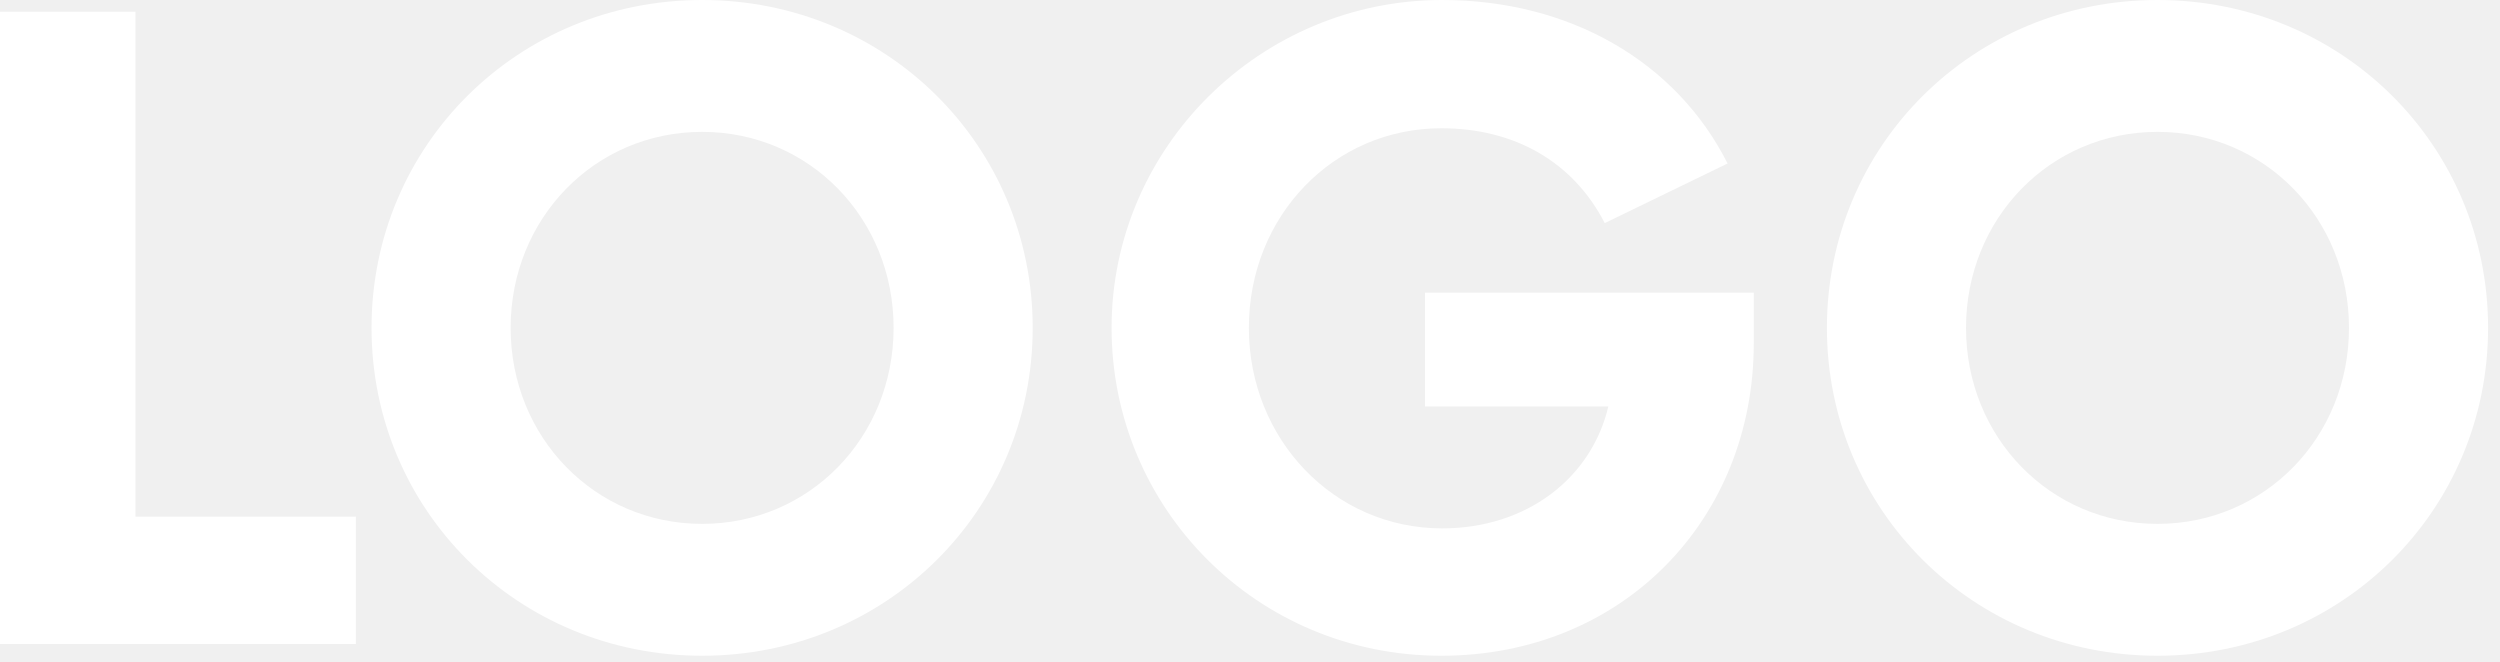
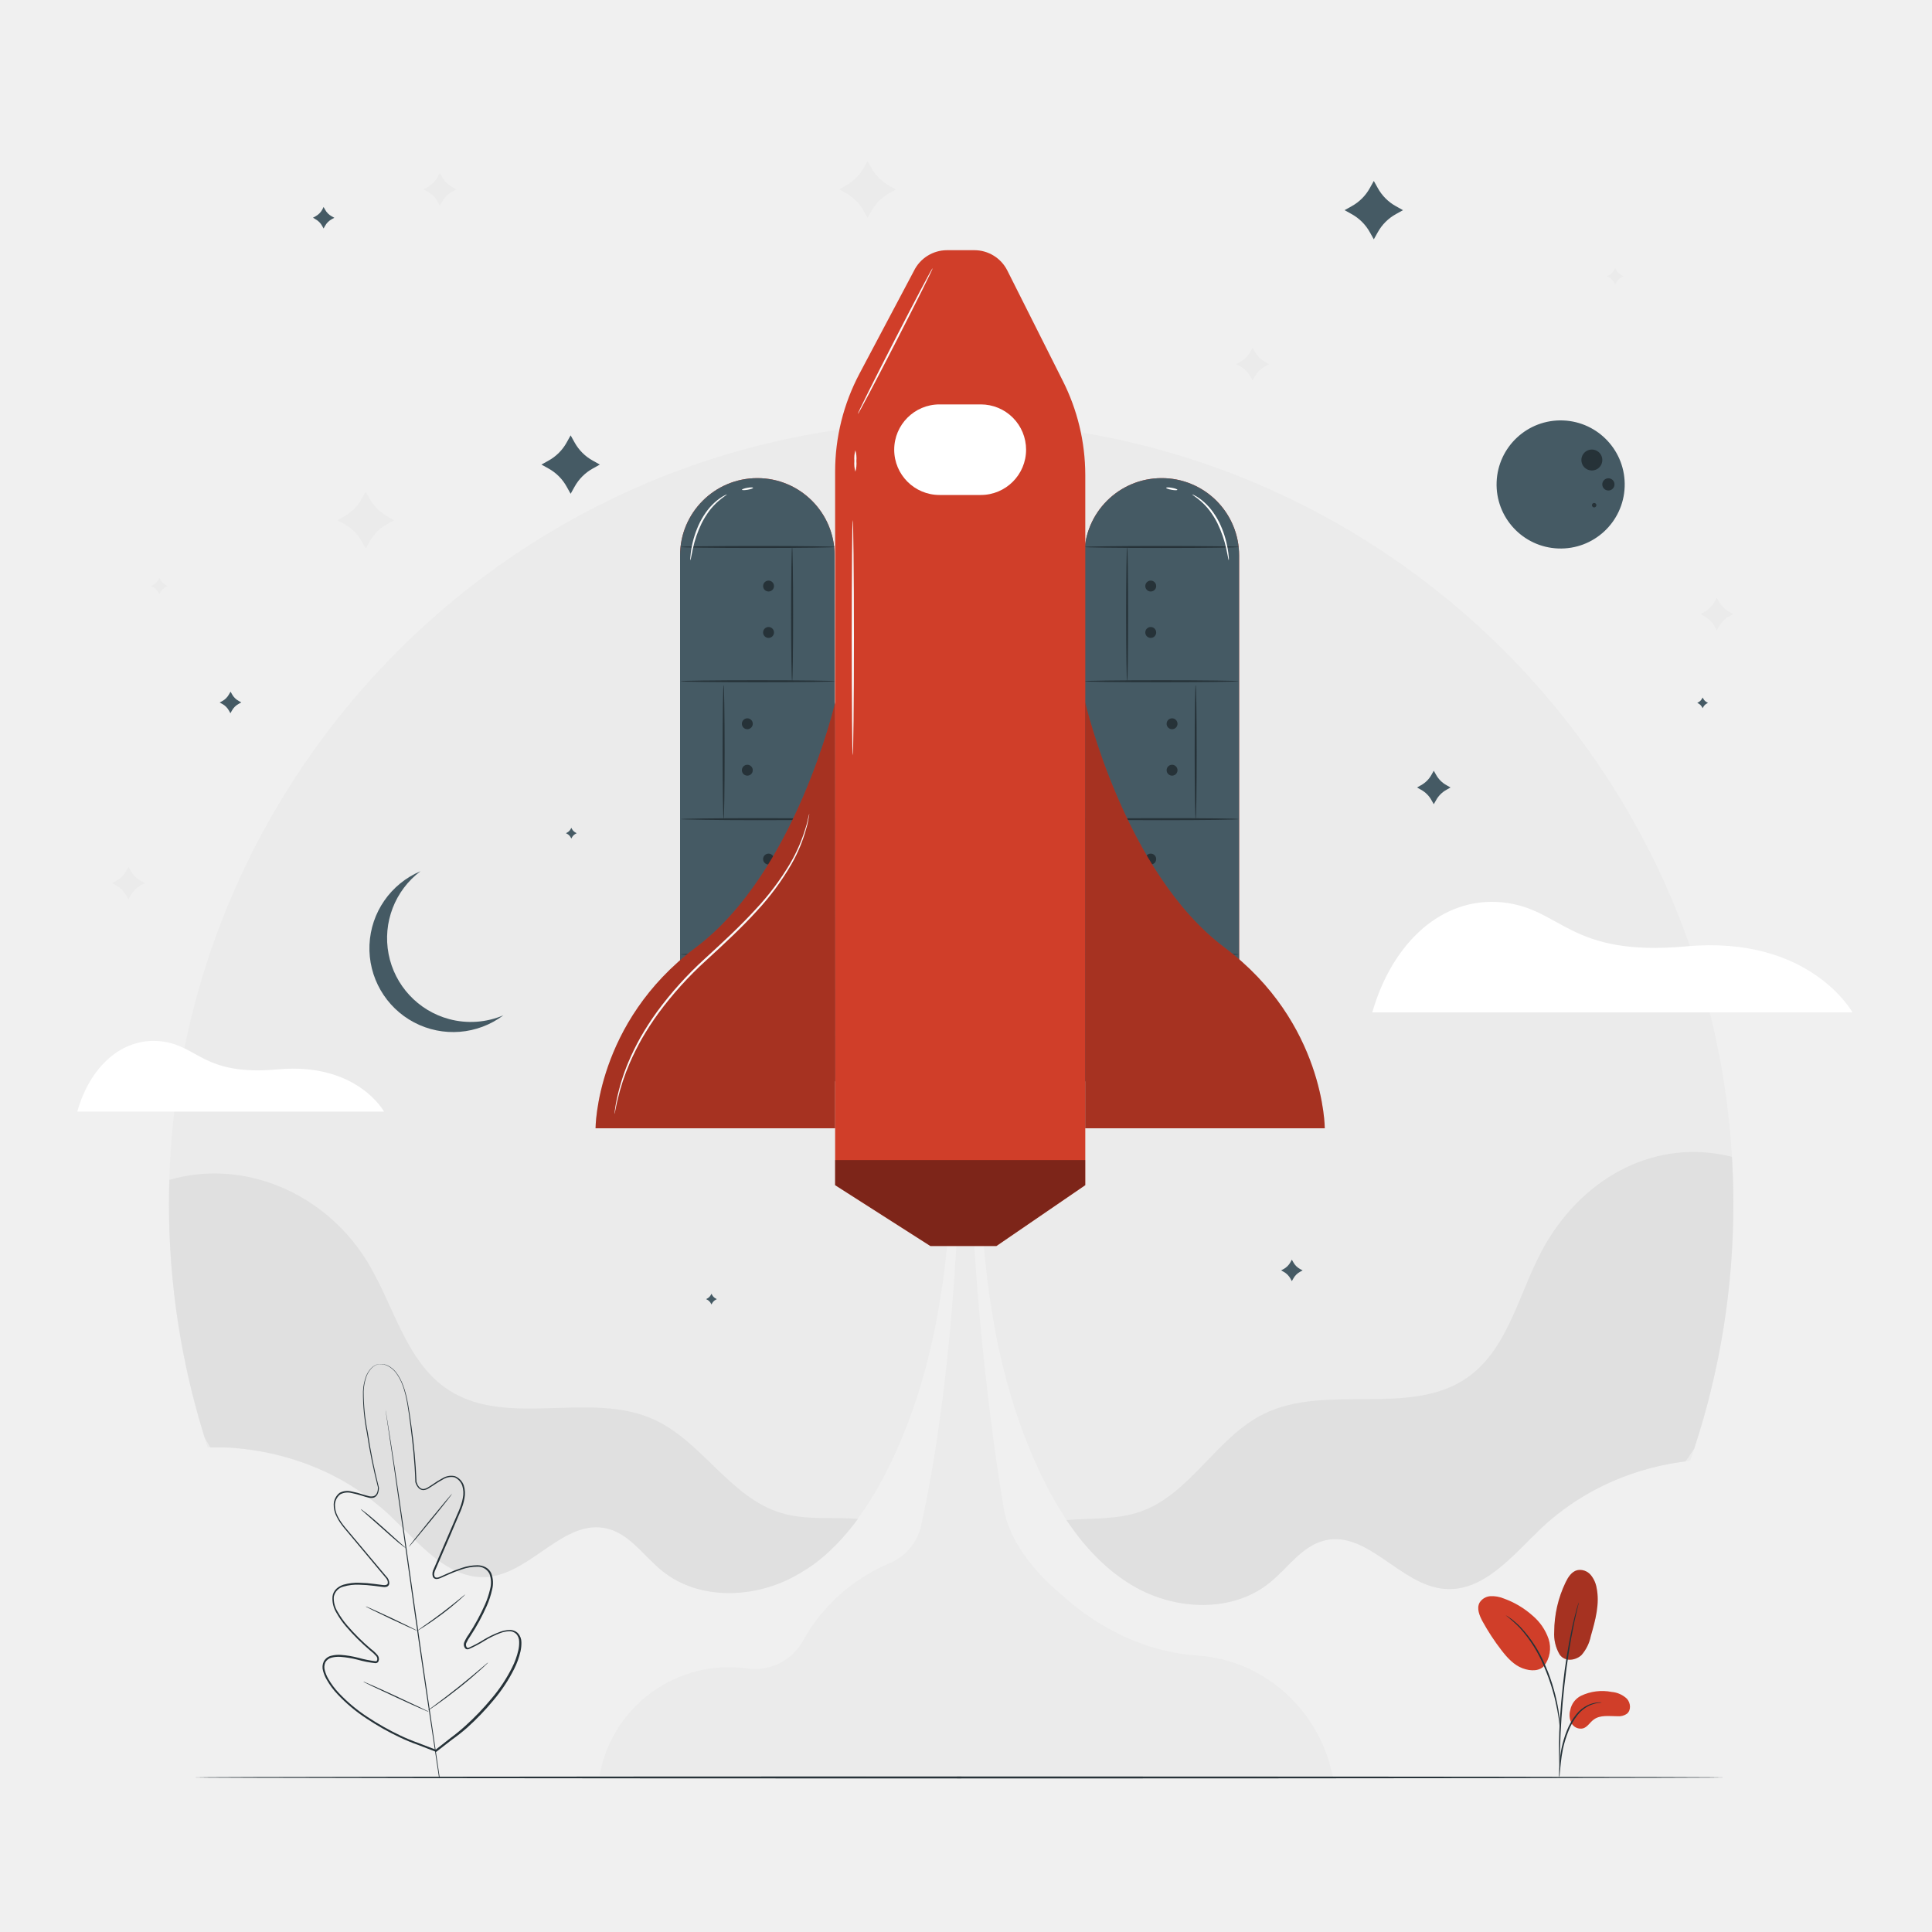
- <svg xmlns="http://www.w3.org/2000/svg" width="155" height="41" viewBox="0 0 155 41" fill="none">
-   <path d="M0 0.728V39.928H22.064V32.032H8.4V0.728H0Z" fill="white" />
-   <path d="M64.027 20.328C64.027 9.016 54.955 0 43.531 0C32.107 0 23.035 9.016 23.035 20.328C23.035 31.64 32.107 40.656 43.531 40.656C54.955 40.656 64.027 31.64 64.027 20.328ZM55.403 20.328C55.403 27.104 50.195 32.48 43.531 32.48C36.867 32.48 31.659 27.104 31.659 20.328C31.659 13.552 36.867 8.176 43.531 8.176C50.195 8.176 55.403 13.552 55.403 20.328Z" fill="white" />
-   <path d="M107.11 10.136C103.918 3.808 97.31 0 89.414 0C78.158 0 68.918 9.128 68.918 20.328C68.918 31.528 77.934 40.656 89.358 40.656C100.558 40.656 108.734 32.256 108.734 21.28V18.144H88.35V25.2H99.718C98.654 29.68 94.622 32.76 89.414 32.76C82.694 32.76 77.43 27.216 77.43 20.328C77.43 13.384 82.694 7.952 89.358 7.952C93.894 7.952 97.534 10.024 99.494 13.832L107.11 10.136Z" fill="white" />
-   <path d="M154.261 20.328C154.261 9.016 145.189 0 133.765 0C122.341 0 113.269 9.016 113.269 20.328C113.269 31.64 122.341 40.656 133.765 40.656C145.189 40.656 154.261 31.64 154.261 20.328ZM145.637 20.328C145.637 27.104 140.429 32.48 133.765 32.48C127.101 32.48 121.893 27.104 121.893 20.328C121.893 13.552 127.101 8.176 133.765 8.176C140.429 8.176 145.637 13.552 145.637 20.328Z" fill="white" />
+ <svg xmlns="http://www.w3.org/2000/svg" viewBox="0 0 500 500">
+   <g id="freepik--background-complete--inject-21">
+     <path d="M324.17,90l.56,1a6.85,6.85,0,0,0,2.71,2.68l1,.55-1,.55a6.81,6.81,0,0,0-2.71,2.69l-.56,1-.55-1a6.81,6.81,0,0,0-2.71-2.69l-1-.55,1-.55A6.85,6.85,0,0,0,323.62,91Z" style="fill:#ebebeb" />
+     <path d="M113.84,44.77l.56,1a6.7,6.7,0,0,0,2.7,2.68l1,.56-1,.55a6.76,6.76,0,0,0-2.7,2.68l-.56,1-.56-1a6.76,6.76,0,0,0-2.7-2.68l-1-.55,1-.56a6.7,6.7,0,0,0,2.7-2.68Z" style="fill:#ebebeb" />
+     <path d="M444.31,154.69l.56,1a6.72,6.72,0,0,0,2.71,2.68l1,.55-1,.55a6.72,6.72,0,0,0-2.71,2.68l-.56,1-.56-1a6.76,6.76,0,0,0-2.7-2.68l-1-.55,1-.55a6.76,6.76,0,0,0,2.7-2.68Z" style="fill:#ebebeb" />
+     <path d="M33.24,224.31l.55,1A6.85,6.85,0,0,0,36.5,228l1,.55-1,.55a6.85,6.85,0,0,0-2.71,2.68l-.55,1-.56-1A6.72,6.72,0,0,0,30,229.1l-1-.55,1-.55a6.72,6.72,0,0,0,2.71-2.68Z" style="fill:#ebebeb" />
+     <path d="M224.51,41.69l1,1.75a11.63,11.63,0,0,0,4.63,4.62l1.74,1-1.74.95a11.65,11.65,0,0,0-4.63,4.63l-1,1.74-.95-1.74A11.65,11.65,0,0,0,218.93,50L217.19,49l1.74-1a11.63,11.63,0,0,0,4.63-4.62Z" style="fill:#ebebeb" />
+     <path d="M94.63,127.27l1,1.74a11.72,11.72,0,0,0,4.63,4.63l1.74,1-1.74.95a11.72,11.72,0,0,0-4.63,4.63l-1,1.74-.95-1.74a11.65,11.65,0,0,0-4.63-4.63l-1.74-.95,1.74-1A11.65,11.65,0,0,0,93.68,129Z" style="fill:#ebebeb" />
+     <path d="M418,69.38l.28.5a3.32,3.32,0,0,0,1.34,1.34l.5.28-.5.28a3.32,3.32,0,0,0-1.34,1.34l-.28.5-.27-.5a3.39,3.39,0,0,0-1.34-1.34l-.51-.28.51-.28a3.39,3.39,0,0,0,1.34-1.34Z" style="fill:#ebebeb" />
+     <path d="M41.23,149.54l.28.51a3.32,3.32,0,0,0,1.34,1.34l.5.28-.5.27a3.39,3.39,0,0,0-1.34,1.34l-.28.51-.27-.51a3.45,3.45,0,0,0-1.34-1.34l-.51-.27.51-.28A3.39,3.39,0,0,0,41,150.05Z" style="fill:#ebebeb" />
+     <path d="M101,392.34c7.46,7.1,15.06,16.73,25.32,15.76C137.61,407,146,393,157,395.56c6,1.39,9.63,7.18,14.38,11,9.55,7.72,24,7.16,34.66,1.15s18.2-16.49,23.68-27.47C246,347.76,247.05,310,246.69,273.69L250,151.75l3.31,125c-.36,36.32.71,74.06,16.93,106.56,5.48,11,13,21.47,23.68,27.48s25.11,6.56,34.66-1.15c4.75-3.84,8.43-9.63,14.38-11,11-2.57,19.43,11.48,30.71,12.54,10.26,1,17.86-8.66,25.32-15.76a66.16,66.16,0,0,1,38.42-17.36,202.16,202.16,0,0,0,11.18-66.5c0-111.8-90.63-202.44-202.43-202.44S43.72,199.75,43.72,311.55a202.14,202.14,0,0,0,10,63C71,374.23,88.47,380.42,101,392.34Z" style="fill:#ebebeb" />
+     <path d="M355.15,262H479.41s-11-20-43-17.08c-30.55,2.78-32.1-9.84-47.63-11.39S360.33,243.92,355.15,262Z" style="fill:#fff" />
+     <path d="M20,287.68H99.39s-7-12.79-27.47-10.93c-19.53,1.78-20.52-6.28-30.45-7.28S23.26,276.09,20,287.68Z" style="fill:#fff" />
+     <path d="M208.9,406c.51-.33,1-.67,1.49-1l.66-.5c.48-.37,1-.74,1.42-1.12l.57-.47c.53-.46,1.06-.92,1.58-1.4l.3-.28a58.47,58.47,0,0,0,5.47-6l0,0c.57-.71,1.12-1.43,1.66-2.17h0c-6.71-.47-13.61.42-20-1.54-13.13-4-20.39-18.54-32.9-24.19-16.48-7.45-37.81,2.27-53-7.57-11.4-7.38-14.26-22.54-21.57-34-10.83-17-31.4-26-50.74-20.42q-.11,3.12-.11,6.25A202.56,202.56,0,0,0,53,372.15c.47.81.93,1.62,1.43,2.44.18,0,.37,0,.55,0l2.53,0,.64,0c.86,0,1.71.08,2.56.15.21,0,.42,0,.62.06.86.07,1.72.16,2.57.27l.62.08c.85.12,1.7.24,2.55.39l.63.12c.84.16,1.68.32,2.51.5l.67.16c.81.19,1.63.38,2.44.6l.72.21c.78.22,1.57.45,2.35.7l.78.27c.75.25,1.5.5,2.24.78l.85.34c.71.27,1.42.55,2.11.85.32.13.63.28.94.42.66.3,1.32.59,2,.91.35.16.69.35,1,.53.61.3,1.21.61,1.81.93.38.21.74.44,1.12.65.55.32,1.1.63,1.64,1l1.23.79,1.46.95c.46.32.9.66,1.36,1s.83.59,1.23.9,1,.84,1.57,1.26c.3.26.62.5.93.76.81.69,1.61,1.41,2.39,2.15,7.46,7.1,15.06,16.73,25.32,15.76C137.61,407,146,393,157,395.56c6,1.39,9.63,7.18,14.38,11,9.55,7.72,24,7.16,34.66,1.15.75-.41,1.47-.86,2.19-1.32Z" style="fill:#e0e0e0" />
+     <path d="M401.6,393.08l1.39-1.15c.25-.2.52-.39.78-.59.44-.34.88-.68,1.33-1l.83-.59,1.34-.92.85-.55c.46-.29.92-.59,1.39-.87.28-.18.57-.34.85-.5l1.44-.83.86-.46,1.5-.78.84-.4c.52-.25,1-.5,1.56-.74l.83-.36,1.62-.68.81-.32,1.68-.63.79-.27,1.74-.58.77-.23c.6-.18,1.19-.36,1.79-.52l.76-.2,1.83-.45.75-.17,1.87-.38.73-.14c.63-.11,1.26-.22,1.9-.31l.72-.11,1.06-.15c.79-1.1,1.54-2.19,2.25-3.29a202,202,0,0,0,10.13-63.35q0-6.14-.37-12.18c-19.53-4.9-37.9,5-48.12,22.39-6.9,11.7-9.23,26.95-20.36,34.74-14.83,10.36-36.48,1.39-52.7,9.42C314.75,372,308,386.79,295,391.26c-6,2.07-12.6,1.58-19,2.14h0c.53.78,1.07,1.56,1.63,2.32.14.21.29.41.44.61.46.61.92,1.22,1.39,1.81l.41.51c.59.74,1.21,1.46,1.84,2.16l.33.37c.53.58,1.07,1.15,1.62,1.7l.57.57c.56.56,1.14,1.1,1.73,1.63l.35.32c.7.61,1.42,1.2,2.15,1.77l.58.43c.57.44,1.16.86,1.76,1.27l.67.45c.78.51,1.58,1,2.41,1.47,10.7,6,25.11,6.56,34.66-1.15,4.75-3.84,8.43-9.63,14.38-11,11-2.57,19.43,11.48,30.71,12.54,10.26,1,17.86-8.66,25.32-15.76.64-.61,1.3-1.21,2-1.79C401.17,393.44,401.39,393.27,401.6,393.08Z" style="fill:#e0e0e0" />
+   </g>
+   <g id="freepik--Floor--inject-21">
+     <path d="M446.31,460c0,.14-88.69.26-198.07.26s-198.1-.12-198.1-.26,88.67-.26,198.1-.26S446.31,459.87,446.31,460Z" style="fill:#263238" />
+   </g>
+   <g id="freepik--Stars--inject-21">
+     <circle cx="403.86" cy="125.37" r="16.58" transform="translate(263.6 524.3) rotate(-87.87)" style="fill:#455a64" />
+     <path d="M409.26,119a2.71,2.71,0,1,1,2.64,2.76A2.7,2.7,0,0,1,409.26,119Z" style="fill:#263238" />
+     <path d="M414.67,125.33a1.58,1.58,0,1,1,1.54,1.61A1.58,1.58,0,0,1,414.67,125.33Z" style="fill:#263238" />
+     <path d="M412.56,130.16a.58.58,0,1,1,0,1.16.57.57,0,0,1-.56-.59A.58.58,0,0,1,412.56,130.16Z" style="fill:#263238" />
+     <path d="M371.06,199.47l.57,1a6.92,6.92,0,0,0,2.76,2.76l1,.57-1,.57a6.85,6.85,0,0,0-2.76,2.76l-.57,1-.57-1a6.79,6.79,0,0,0-2.76-2.76l-1-.57,1-.57a6.85,6.85,0,0,0,2.76-2.76Z" style="fill:#455a64" />
+     <path d="M147.68,112.67l1,1.8a12,12,0,0,0,4.77,4.76l1.79,1-1.79,1a12,12,0,0,0-4.77,4.77l-1,1.79-1-1.79a12,12,0,0,0-4.76-4.77l-1.8-1,1.8-1a12,12,0,0,0,4.76-4.76Z" style="fill:#455a64" />
+     <path d="M83.74,53.56l.37.66A4.38,4.38,0,0,0,85.87,56l.66.36-.66.36a4.38,4.38,0,0,0-1.76,1.76l-.37.66-.36-.66a4.38,4.38,0,0,0-1.76-1.76L81,56.34l.66-.36a4.38,4.38,0,0,0,1.76-1.76Z" style="fill:#455a64" />
+     <path d="M184.13,334.82l.18.33a2.26,2.26,0,0,0,.88.88l.33.18-.33.18a2.32,2.32,0,0,0-.88.88l-.18.33-.18-.33a2.26,2.26,0,0,0-.88-.88l-.33-.18.33-.18a2.19,2.19,0,0,0,.88-.88Z" style="fill:#455a64" />
+     <path d="M147.86,214.24l.18.33a2.26,2.26,0,0,0,.88.88l.33.18-.33.18a2.26,2.26,0,0,0-.88.88l-.18.33-.18-.33a2.19,2.19,0,0,0-.88-.88l-.33-.18.33-.18a2.19,2.19,0,0,0,.88-.88Z" style="fill:#455a64" />
+     <path d="M440.64,180.51l.18.33a2.19,2.19,0,0,0,.88.88l.33.18-.33.18a2.19,2.19,0,0,0-.88.88l-.18.33-.18-.33a2.19,2.19,0,0,0-.88-.88l-.33-.18.33-.18a2.19,2.19,0,0,0,.88-.88Z" style="fill:#455a64" />
+     <path d="M59.67,179l.37.66a4.38,4.38,0,0,0,1.76,1.76l.66.36-.66.36A4.38,4.38,0,0,0,60,183.93l-.37.66-.36-.66a4.38,4.38,0,0,0-1.76-1.76l-.66-.36.66-.36a4.38,4.38,0,0,0,1.76-1.76Z" style="fill:#455a64" />
+     <path d="M334.33,326l.37.66a4.42,4.42,0,0,0,1.75,1.76l.67.36-.67.36a4.42,4.42,0,0,0-1.75,1.76l-.37.66-.36-.66a4.45,4.45,0,0,0-1.76-1.76l-.66-.36.66-.36a4.45,4.45,0,0,0,1.76-1.76Z" style="fill:#455a64" />
+     <path d="M355.54,46.83l1,1.79a12,12,0,0,0,4.76,4.77l1.79,1-1.79,1a12,12,0,0,0-4.76,4.76l-1,1.79-1-1.79a12,12,0,0,0-4.77-4.76l-1.79-1,1.79-1a12,12,0,0,0,4.77-4.77Z" style="fill:#455a64" />
+     <path d="M116.2,263.73a21.68,21.68,0,0,1-7.37-38.26,21.67,21.67,0,1,0,21.45,37.29A21.59,21.59,0,0,1,116.2,263.73Z" style="fill:#455a64" />
+   </g>
+   <g id="freepik--Plants--inject-21">
+     <path d="M403.63,428.19c1.48,2.11,4.35,1.41,5.68.12a10.71,10.71,0,0,0,2.4-4.93c1.17-4.07,2.35-8.33,1.48-12.48a7,7,0,0,0-1.59-3.39,3.62,3.62,0,0,0-3.43-1.14c-1.45.38-2.35,1.8-3,3.15a29.82,29.82,0,0,0-2.94,12.76,10.39,10.39,0,0,0,1.4,5.91" style="fill:#D03E29" />
+     <g style="opacity:0.2">
+       <path d="M403.63,428.19c1.48,2.11,4.35,1.41,5.68.12a10.71,10.71,0,0,0,2.4-4.93c1.17-4.07,2.35-8.33,1.48-12.48a7,7,0,0,0-1.59-3.39,3.62,3.62,0,0,0-3.43-1.14c-1.45.38-2.35,1.8-3,3.15a29.82,29.82,0,0,0-2.94,12.76,10.39,10.39,0,0,0,1.4,5.91" />
+     </g>
+     <path d="M409.16,438.87a12.73,12.73,0,0,1,7.94-1,6.52,6.52,0,0,1,3.93,1.75c1,1.08,1.16,3,0,3.91a3.74,3.74,0,0,1-2.48.63c-2.1,0-4.42-.39-6.1.87-1,.72-1.6,1.92-2.74,2.27a2.71,2.71,0,0,1-3-1.32,4.62,4.62,0,0,1-.33-3.41A5.22,5.22,0,0,1,409.16,438.87Z" style="fill:#D03E29" />
+     <path d="M399.57,431.21a7.66,7.66,0,0,0,1.2-7.06,13.71,13.71,0,0,0-4.19-6.07,22.62,22.62,0,0,0-7.49-4.42,8,8,0,0,0-3.37-.57,3.55,3.55,0,0,0-2.83,1.71c-.78,1.5,0,3.33.79,4.81a57.31,57.31,0,0,0,4.92,7.5c1.47,1.9,3.16,3.78,5.41,4.63s4.58.76,5.78-.8" style="fill:#D03E29" />
+     <path d="M403.53,460a4.53,4.53,0,0,0,.13-1c.07-.7.15-1.57.26-2.61a38,38,0,0,1,.58-3.84,30.56,30.56,0,0,1,1.4-4.53,16.6,16.6,0,0,1,2.31-4.1,8.61,8.61,0,0,1,2.93-2.43,8.27,8.27,0,0,1,2.46-.77,5.51,5.51,0,0,0,.95-.13,3.82,3.82,0,0,0-1,0,7.48,7.48,0,0,0-2.57.67,8.62,8.62,0,0,0-3.08,2.45,16.4,16.4,0,0,0-2.4,4.18,27.89,27.89,0,0,0-1.38,4.6,31.4,31.4,0,0,0-.51,3.89c-.09,1.11-.12,2-.13,2.63A3.87,3.87,0,0,0,403.53,460Z" style="fill:#263238" />
+     <path d="M403.71,458a2.28,2.28,0,0,0,0-.45v-1.27c0-1.1,0-2.7.06-4.67.1-3.95.43-9.39,1.09-15.38s1.54-11.37,2.34-15.24c.18-1,.37-1.84.55-2.6s.32-1.43.46-2l.3-1.24a2.54,2.54,0,0,0,.08-.44,1.53,1.53,0,0,0-.16.42l-.37,1.22c-.16.53-.33,1.18-.52,1.95s-.41,1.63-.62,2.59a144.3,144.3,0,0,0-2.45,15.26c-.66,6-1,11.46-1,15.41,0,2,0,3.58.07,4.68,0,.52.05.94.07,1.28A1.72,1.72,0,0,0,403.71,458Z" style="fill:#263238" />
+     <path d="M403.73,447.46a7.53,7.53,0,0,0,0-1.33c-.05-.85-.17-2.08-.41-3.6a49.14,49.14,0,0,0-1.17-5.24,46.63,46.63,0,0,0-2.2-6.21,33,33,0,0,0-6.44-10,15.56,15.56,0,0,0-1.51-1.4c-.23-.2-.44-.4-.65-.55l-.59-.41a6.79,6.79,0,0,0-1.12-.71,36.47,36.47,0,0,1,3.67,3.27,34.78,34.78,0,0,1,6.28,10,50.73,50.73,0,0,1,2.21,6.15c.57,1.93.95,3.7,1.24,5.19s.44,2.72.53,3.57A10.61,10.61,0,0,0,403.73,447.46Z" style="fill:#263238" />
+     <path d="M98.07,353.1a2,2,0,0,1,.58-.08,3.67,3.67,0,0,1,1.68.37,6.05,6.05,0,0,1,2.18,1.77,13.27,13.27,0,0,1,1.84,3.41c1.05,2.76,1.55,6.35,2.13,10.53a141.71,141.71,0,0,1,1.31,14.42v0c.24.81.78,1.77,1.67,1.84a2.43,2.43,0,0,0,1.27-.42c.42-.24.83-.51,1.24-.79a23.35,23.35,0,0,1,2.61-1.61,4.28,4.28,0,0,1,3.15-.51,4,4,0,0,1,2.29,2.37,6.72,6.72,0,0,1,.18,3.39c-.38,2.28-1.52,4.36-2.4,6.54s-1.9,4.42-2.87,6.7l-1.49,3.47c-.25.58-.5,1.17-.76,1.76a3.36,3.36,0,0,0-.29.86,1.43,1.43,0,0,0,.07.83c.19.49.88.39,1.44.11l1.8-.8a35.34,35.34,0,0,1,3.76-1.47,13.14,13.14,0,0,1,4.08-.71,4.72,4.72,0,0,1,2.09.5,3.29,3.29,0,0,1,1.51,1.59,7,7,0,0,1,.2,4.3,22.21,22.21,0,0,1-1.35,4.11,54.49,54.49,0,0,1-4.21,7.75,11.39,11.39,0,0,0-1.1,1.87,1.15,1.15,0,0,0,0,.91.76.76,0,0,0,.12.19c0,.05.14.17.13.13a.6.6,0,0,0,.36,0,29.71,29.71,0,0,0,3.95-2.11,24.8,24.8,0,0,1,4.17-2,7.62,7.62,0,0,1,2.34-.48,2.94,2.94,0,0,1,2.31.85,3.46,3.46,0,0,1,.88,2.31,9.72,9.72,0,0,1-.24,2.41,20.21,20.21,0,0,1-1.64,4.52,41,41,0,0,1-5.35,8.09,67.38,67.38,0,0,1-6.83,7.12A46.61,46.61,0,0,1,117,450.2l-4,3.1,0,0-.12.09-.13-.05-4.69-1.81a46.55,46.55,0,0,1-4.61-1.91,67.42,67.42,0,0,1-8.59-4.86,41,41,0,0,1-7.45-6.22,19.36,19.36,0,0,1-2.87-3.86,9.38,9.38,0,0,1-.93-2.24,3.44,3.44,0,0,1,.18-2.46,3,3,0,0,1,2-1.49,8,8,0,0,1,2.38-.21,24.89,24.89,0,0,1,4.58.76,29.93,29.93,0,0,0,4.39.88.71.71,0,0,0,.35-.06s.07-.12.09-.17a.9.9,0,0,0,.06-.22,1.14,1.14,0,0,0-.26-.86,10.39,10.39,0,0,0-1.6-1.48,55.64,55.64,0,0,1-6.25-6.22,22.17,22.17,0,0,1-2.48-3.55,7,7,0,0,1-1-4.18,3.28,3.28,0,0,1,1-2,4.88,4.88,0,0,1,1.87-1.07,13.12,13.12,0,0,1,4.11-.49,35.53,35.53,0,0,1,4,.32l2,.26c.61.1,1.3,0,1.34-.53a1.58,1.58,0,0,0-.17-.81,3.67,3.67,0,0,0-.54-.74q-.61-.75-1.23-1.47l-2.42-2.9-4.67-5.59c-1.48-1.83-3.17-3.5-4.18-5.58a6.62,6.62,0,0,1-.8-3.29,4,4,0,0,1,1.51-2.93A4.27,4.27,0,0,1,91,386a22.93,22.93,0,0,1,3,.79c.47.15.94.29,1.41.4a2.36,2.36,0,0,0,1.34,0c.83-.31,1.07-1.39,1.07-2.24v0a140.93,140.93,0,0,1-2.88-14.16,52.78,52.78,0,0,1-1-10.68,12.68,12.68,0,0,1,.74-3.79,6.17,6.17,0,0,1,1.51-2.36,3.71,3.71,0,0,1,1.48-.87,2.14,2.14,0,0,1,.58-.09,3.56,3.56,0,0,0-2,1,6.1,6.1,0,0,0-1.45,2.34,12.87,12.87,0,0,0-.69,3.76,53.21,53.21,0,0,0,1.07,10.63A143,143,0,0,0,98.06,385v0h0a4.19,4.19,0,0,1-.24,1.44,1.84,1.84,0,0,1-1,1.12,2.65,2.65,0,0,1-1.53,0c-.49-.12-1-.26-1.44-.41a25.54,25.54,0,0,0-2.92-.77,4,4,0,0,0-2.9.37,3.66,3.66,0,0,0-1.35,2.65,6.34,6.34,0,0,0,.77,3.11c1,2,2.65,3.64,4.14,5.48l4.69,5.59,2.43,2.89,1.23,1.46a2.51,2.51,0,0,1,.81,1.89,1,1,0,0,1-.76.86,2.55,2.55,0,0,1-1.06,0l-2-.25a37.48,37.48,0,0,0-4-.31,12.61,12.61,0,0,0-4,.48,3.35,3.35,0,0,0-2.54,2.66,6.53,6.53,0,0,0,1,3.88,21.61,21.61,0,0,0,2.44,3.48,54.6,54.6,0,0,0,6.2,6.15,10.56,10.56,0,0,1,1.67,1.56,1.64,1.64,0,0,1,.36,1.23,1.68,1.68,0,0,1-.09.32.8.8,0,0,1-.19.32.92.92,0,0,1-.7.22,27.81,27.81,0,0,1-4.52-.89,25.23,25.23,0,0,0-4.48-.74,7.51,7.51,0,0,0-2.23.2,2.51,2.51,0,0,0-1.65,1.22,3,3,0,0,0-.13,2.12,8.78,8.78,0,0,0,.87,2.11,19.25,19.25,0,0,0,2.8,3.76,40.81,40.81,0,0,0,7.36,6.14,69.1,69.1,0,0,0,8.53,4.82,47.39,47.39,0,0,0,4.58,1.9l4.68,1.8-.25,0,.05,0,3.94-3.09a49.12,49.12,0,0,0,3.84-3.15,67.32,67.32,0,0,0,6.77-7.07,40.34,40.34,0,0,0,5.29-8,19.45,19.45,0,0,0,1.6-4.41,8.76,8.76,0,0,0,.23-2.27,3,3,0,0,0-.74-2,2.48,2.48,0,0,0-1.93-.7,7.56,7.56,0,0,0-2.19.45,24.87,24.87,0,0,0-4.08,2,29.14,29.14,0,0,1-4.07,2.15,1,1,0,0,1-.74,0,1,1,0,0,1-.27-.25,1.05,1.05,0,0,1-.17-.29,1.56,1.56,0,0,1,0-1.27,10.82,10.82,0,0,1,1.15-2,55.12,55.12,0,0,0,4.18-7.67,22.12,22.12,0,0,0,1.33-4,6.55,6.55,0,0,0-.16-4,3.35,3.35,0,0,0-3.2-1.83,12.58,12.58,0,0,0-3.93.68,36.06,36.06,0,0,0-3.71,1.44l-1.81.81a2.61,2.61,0,0,1-1,.26,1,1,0,0,1-1-.6,2.51,2.51,0,0,1,.23-2c.25-.59.5-1.17.76-1.76l1.49-3.46,2.89-6.7c.9-2.2,2-4.24,2.39-6.44a6.28,6.28,0,0,0-.15-3.2,3.7,3.7,0,0,0-2-2.16,4,4,0,0,0-2.89.48,24.92,24.92,0,0,0-2.57,1.58c-.42.28-.83.55-1.26.8a2.65,2.65,0,0,1-1.46.45,1.79,1.79,0,0,1-1.31-.77,3.92,3.92,0,0,1-.65-1.31v0c-.15-5.39-.72-10.21-1.24-14.39s-1-7.76-2-10.5a13.09,13.09,0,0,0-1.78-3.39,6.18,6.18,0,0,0-2.12-1.78A3.67,3.67,0,0,0,98.07,353.1Z" style="fill:#263238" />
+     <path d="M113.64,460.2c-1.4-9.22-4.64-30.71-6.62-44.81s-3.77-26.86-5.12-36.09c-.68-4.6-1.23-8.33-1.62-10.93-.18-1.28-.33-2.28-.43-3l-.11-.77c0-.18,0-.27,0-.27s0,.09,0,.26.08.44.14.77c.11.69.27,1.69.48,3,.43,2.57,1,6.3,1.71,10.91,1.4,9.23,3.23,22,5.21,36.08s5.18,35.59,6.53,44.82" style="fill:#263238" />
+     <path d="M93.35,390.54a2.47,2.47,0,0,1,.5.34c.32.24.76.59,1.31,1,1.08.88,2.55,2.15,4.14,3.58l4.07,3.67,1.23,1.1a2.61,2.61,0,0,1,.44.43,3.49,3.49,0,0,1-.51-.34c-.31-.24-.76-.59-1.3-1-1.07-.9-2.53-2.18-4.12-3.61L95,392.07,93.78,391A2.69,2.69,0,0,1,93.35,390.54Z" style="fill:#263238" />
+     <path d="M105.76,400.38c-.06-.05,2.41-3.19,5.52-7s5.69-6.89,5.75-6.84-2.41,3.2-5.52,7S105.82,400.43,105.76,400.38Z" style="fill:#263238" />
+     <path d="M107.82,422.16a2.84,2.84,0,0,1,.49-.38l1.39-1c1.17-.82,2.79-1.95,4.53-3.27s3.28-2.55,4.39-3.45l1.31-1.07a3.27,3.27,0,0,1,.5-.37s-.14.18-.43.45-.71.67-1.25,1.14c-1.08.95-2.6,2.22-4.35,3.53s-3.38,2.43-4.59,3.2c-.6.39-1.09.69-1.44.9A2.32,2.32,0,0,1,107.82,422.16Z" style="fill:#263238" />
+     <path d="M94.63,415.74a2.17,2.17,0,0,1,.55.19l1.43.63c1.21.54,2.87,1.3,4.69,2.16s3.47,1.66,4.65,2.25c.6.29,1.07.53,1.4.71a2.44,2.44,0,0,1,.5.29,2,2,0,0,1-.55-.19l-1.43-.63c-1.21-.54-2.87-1.31-4.69-2.17s-3.47-1.65-4.66-2.24c-.59-.29-1.06-.54-1.39-.71A2.65,2.65,0,0,1,94.63,415.74Z" style="fill:#263238" />
+     <path d="M94,435.2a3.32,3.32,0,0,1,.69.26l1.84.79c1.55.69,3.68,1.65,6,2.73s4.47,2.08,6,2.81l1.8.88a3.69,3.69,0,0,1,.65.36,2.91,2.91,0,0,1-.69-.26l-1.85-.8c-1.55-.68-3.68-1.64-6-2.73s-4.47-2.07-6-2.8l-1.8-.88A3.79,3.79,0,0,1,94,435.2Z" style="fill:#263238" />
+     <path d="M110.66,442.73a3.74,3.74,0,0,1,.61-.5l1.73-1.29c1.45-1.09,3.45-2.6,5.61-4.32s4.09-3.34,5.47-4.51l1.64-1.39a3.53,3.53,0,0,1,.62-.48,3.9,3.9,0,0,1-.55.56c-.36.36-.9.86-1.58,1.46-1.35,1.22-3.25,2.86-5.42,4.58s-4.19,3.22-5.68,4.26c-.74.53-1.35.94-1.77,1.22A5.14,5.14,0,0,1,110.66,442.73Z" style="fill:#263238" />
+   </g>
+   <g id="freepik--Rocket--inject-21">
+     <path d="M323.11,431.8a38.11,38.11,0,0,0-13.26-3.35c-13-.9-25.15-6.75-34.85-15.5q-.6-.54-1.2-1.05c-6.19-5.2-12.68-13.37-14-21.34-5-29.61-8.68-70.41-8.42-91.85h-3s-.33,52.11-10,96.18a13.91,13.91,0,0,1-8.34,9.75,45.83,45.83,0,0,0-22.28,20.07,14.16,14.16,0,0,1-14.44,7.08,34,34,0,0,0-38.16,27.78l189.72.1A39.16,39.16,0,0,0,323.11,431.8Z" style="fill:#ebebeb" />
+     <path d="M216.13,279.83H176V143.74a20,20,0,0,1,20-20h0a20,20,0,0,1,20,20Z" style="fill:#D03E29" />
+     <path d="M216.13,279.83H176V143.74a20,20,0,0,1,20-20h0a20,20,0,0,1,20,20Z" style="fill:#455a64" />
+     <path d="M216.13,141.56c0,.14-8.95.26-20,.26s-20-.12-20-.26,9-.26,20-.26S216.13,141.41,216.13,141.56Z" style="fill:#263238" />
+     <path d="M216.13,176.3c0,.15-8.95.26-20,.26s-20-.11-20-.26,9-.26,20-.26S216.13,176.16,216.13,176.3Z" style="fill:#263238" />
+     <path d="M205,176.3c-.14,0-.26-7.78-.26-17.37s.12-17.37.26-17.37.26,7.77.26,17.37S205.16,176.3,205,176.3Z" style="fill:#263238" />
+     <path d="M200.31,151.67a1.41,1.41,0,1,1-1.41-1.41A1.41,1.41,0,0,1,200.31,151.67Z" style="fill:#263238" />
+     <path d="M200.31,163.68a1.41,1.41,0,1,1-1.41-1.41A1.41,1.41,0,0,1,200.31,163.68Z" style="fill:#263238" />
+     <path d="M216.13,247c0,.14-8.95.26-20,.26s-20-.12-20-.26,9-.26,20-.26S216.13,246.83,216.13,247Z" style="fill:#263238" />
+     <path d="M205,247c-.14,0-.26-7.78-.26-17.37s.12-17.37.26-17.37.26,7.77.26,17.37S205.16,247,205,247Z" style="fill:#263238" />
+     <circle cx="198.9" cy="222.33" r="1.41" style="fill:#263238" />
+     <circle cx="198.9" cy="234.35" r="1.41" style="fill:#263238" />
+     <path d="M176.16,212c0-.14,9-.26,20-.26s20,.12,20,.26-8.95.26-20,.26S176.16,212.09,176.16,212Z" style="fill:#263238" />
+     <path d="M187.27,212c-.14,0-.26-7.78-.26-17.37s.12-17.37.26-17.37.26,7.77.26,17.37S187.42,212,187.27,212Z" style="fill:#263238" />
+     <path d="M192,187.32a1.41,1.41,0,1,0,1.41-1.42A1.41,1.41,0,0,0,192,187.32Z" style="fill:#263238" />
+     <path d="M192,199.33a1.41,1.41,0,1,0,1.41-1.41A1.41,1.41,0,0,0,192,199.33Z" style="fill:#263238" />
+     <path d="M178.67,145a2.76,2.76,0,0,1,0-.8,18.91,18.91,0,0,1,.26-2.17,25,25,0,0,1,2.21-6.86,20.18,20.18,0,0,1,2.14-3.36,15.67,15.67,0,0,1,2.3-2.31,11.83,11.83,0,0,1,1-.73,5,5,0,0,1,.81-.48,2.71,2.71,0,0,1,.73-.33c.05.09-.95.63-2.31,1.83a17.18,17.18,0,0,0-2.17,2.32,22.77,22.77,0,0,0-2.05,3.3,29.41,29.41,0,0,0-2.3,6.69C178.9,143.87,178.76,145,178.67,145Z" style="fill:#fafafa" />
+     <path d="M194.9,126.25c0,.14-.6.36-1.4.5s-1.46.13-1.48,0,.6-.37,1.4-.51S194.88,126.1,194.9,126.25Z" style="fill:#fafafa" />
+     <path d="M280.59,279.83h40.09V143.74a20,20,0,0,0-20.05-20h0a20,20,0,0,0-20,20Z" style="fill:#D03E29" />
+     <path d="M280.59,279.83h40.09V143.74a20,20,0,0,0-20.05-20h0a20,20,0,0,0-20,20Z" style="fill:#455a64" />
+     <path d="M280.59,141.56c0-.15,9-.26,20-.26s20,.11,20,.26-8.95.26-20,.26S280.59,141.7,280.59,141.56Z" style="fill:#263238" />
+     <path d="M280.59,176.3c0-.14,9-.26,20-.26s20,.12,20,.26-8.95.26-20,.26S280.59,176.45,280.59,176.3Z" style="fill:#263238" />
+     <path d="M291.7,176.3c-.14,0-.26-7.78-.26-17.37s.12-17.37.26-17.37.26,7.77.26,17.37S291.85,176.3,291.7,176.3Z" style="fill:#263238" />
+     <path d="M296.4,151.67a1.41,1.41,0,1,0,1.41-1.41A1.41,1.41,0,0,0,296.4,151.67Z" style="fill:#263238" />
+     <path d="M296.4,163.68a1.41,1.41,0,1,0,1.41-1.41A1.41,1.41,0,0,0,296.4,163.68Z" style="fill:#263238" />
+     <path d="M280.59,247c0-.14,9-.26,20-.26s20,.12,20,.26-8.95.26-20,.26S280.59,247.11,280.59,247Z" style="fill:#263238" />
+     <path d="M291.7,247c-.14,0-.26-7.78-.26-17.37s.12-17.37.26-17.37S292,220,292,229.6,291.85,247,291.7,247Z" style="fill:#263238" />
+     <circle cx="297.81" cy="222.33" r="1.41" style="fill:#263238" />
+     <circle cx="297.81" cy="234.35" r="1.41" style="fill:#263238" />
+     <path d="M320.56,212c0,.14-8.95.26-20,.26s-20-.12-20-.26,9-.26,20-.26S320.56,211.81,320.56,212Z" style="fill:#263238" />
+     <path d="M309.44,212c-.14,0-.26-7.78-.26-17.37s.12-17.37.26-17.37.26,7.77.26,17.37S309.59,212,309.44,212Z" style="fill:#263238" />
+     <path d="M304.74,187.32a1.41,1.41,0,1,1-1.41-1.42A1.41,1.41,0,0,1,304.74,187.32Z" style="fill:#263238" />
+     <path d="M304.74,199.33a1.41,1.41,0,1,1-1.41-1.41A1.41,1.41,0,0,1,304.74,199.33Z" style="fill:#263238" />
+     <path d="M318,145c-.08,0-.23-1.12-.62-2.9a29.51,29.51,0,0,0-2.31-6.69,21.16,21.16,0,0,0-2.05-3.3,17.16,17.16,0,0,0-2.16-2.32c-1.36-1.2-2.37-1.74-2.32-1.83a2.54,2.54,0,0,1,.74.33,5,5,0,0,1,.81.48,11.83,11.83,0,0,1,1,.73,15.67,15.67,0,0,1,2.3,2.31,20.18,20.18,0,0,1,2.14,3.36,25.24,25.24,0,0,1,2.2,6.86,19.35,19.35,0,0,1,.27,2.17A2.18,2.18,0,0,1,318,145Z" style="fill:#fff" />
+     <path d="M301.81,126.25c0-.15.69-.15,1.49,0s1.42.36,1.4.51-.69.14-1.49,0S301.79,126.39,301.81,126.25Z" style="fill:#fff" />
+     <path d="M236.5,70.15,222.44,96.69a54.12,54.12,0,0,0-6.31,25.38V306.72l24.65,15.75h17.09l23-15.75V122.88A54.26,54.26,0,0,0,275,98.46L260.69,70a9.54,9.54,0,0,0-8.53-5.25h-7.08A9.55,9.55,0,0,0,236.5,70.15Z" style="fill:#D03E29" />
+     <path d="M216.13,292h-62s0-27.33,25.93-46.78,36.08-63.44,36.08-63.44Z" style="fill:#D03E29" />
+     <path d="M280.85,292h62s0-27.33-25.93-46.78-36.07-63.44-36.07-63.44Z" style="fill:#D03E29" />
+     <path d="M216.13,292h-62s0-27.33,25.93-46.78,36.08-63.44,36.08-63.44Z" style="opacity:0.2" />
+     <path d="M280.85,292h62s0-27.33-25.93-46.78-36.07-63.44-36.07-63.44Z" style="opacity:0.2" />
+     <path d="M220.69,195.49c-.14,0-.26-13.63-.26-30.45s.12-30.45.26-30.45S221,148.22,221,165,220.83,195.49,220.69,195.49Z" style="fill:#fafafa" />
+     <path d="M221.37,116.53a7.44,7.44,0,0,1,.26,2.77,7.44,7.44,0,0,1-.26,2.77,7.7,7.7,0,0,1-.26-2.77A7.7,7.7,0,0,1,221.37,116.53Z" style="fill:#fafafa" />
+     <path d="M241.38,69.38c.13.06-4.11,8.57-9.46,19s-9.79,18.84-9.92,18.77,4.11-8.57,9.46-19S241.25,69.31,241.38,69.38Z" style="fill:#fafafa" />
+     <path d="M209.42,210.61a.74.74,0,0,1,0,.24c0,.19-.07.42-.12.71l-.22,1.14a11.94,11.94,0,0,1-.38,1.55,39.58,39.58,0,0,1-3.86,9.37,66.88,66.88,0,0,1-8.93,12.09c-3.81,4.2-8.36,8.45-13.17,12.85a93.35,93.35,0,0,0-12.28,13.58,75.08,75.08,0,0,0-4.36,6.7,66.91,66.91,0,0,0-3.11,6.24,56,56,0,0,0-3.17,9.57c-.3,1.15-.42,2.07-.57,2.68l-.15.7a.64.64,0,0,1-.07.24.87.87,0,0,1,0-.24l.1-.71c.11-.62.2-1.55.47-2.72a53,53,0,0,1,3-9.67,64.35,64.35,0,0,1,3.07-6.3,74.2,74.2,0,0,1,4.35-6.77,92.63,92.63,0,0,1,12.32-13.69c4.81-4.39,9.36-8.62,13.17-12.79a68.09,68.09,0,0,0,9-11.95,42,42,0,0,0,4-9.23,15.19,15.19,0,0,0,.42-1.53c.1-.44.19-.81.26-1.13s.13-.51.18-.7A.74.74,0,0,1,209.42,210.61Z" style="fill:#fafafa" />
+     <path d="M253.83,128.1H243.14a11.72,11.72,0,0,1-11.72-11.72h0a11.72,11.72,0,0,1,11.72-11.72h10.69a11.71,11.71,0,0,1,11.72,11.72h0A11.72,11.72,0,0,1,253.83,128.1Z" style="fill:#fff" />
+     <polyline points="216.13 306.72 240.78 322.46 257.87 322.46 280.85 306.72 280.85 300.23 216.13 300.23 216.13 306.72" style="opacity:0.4" />
+   </g>
</svg>
